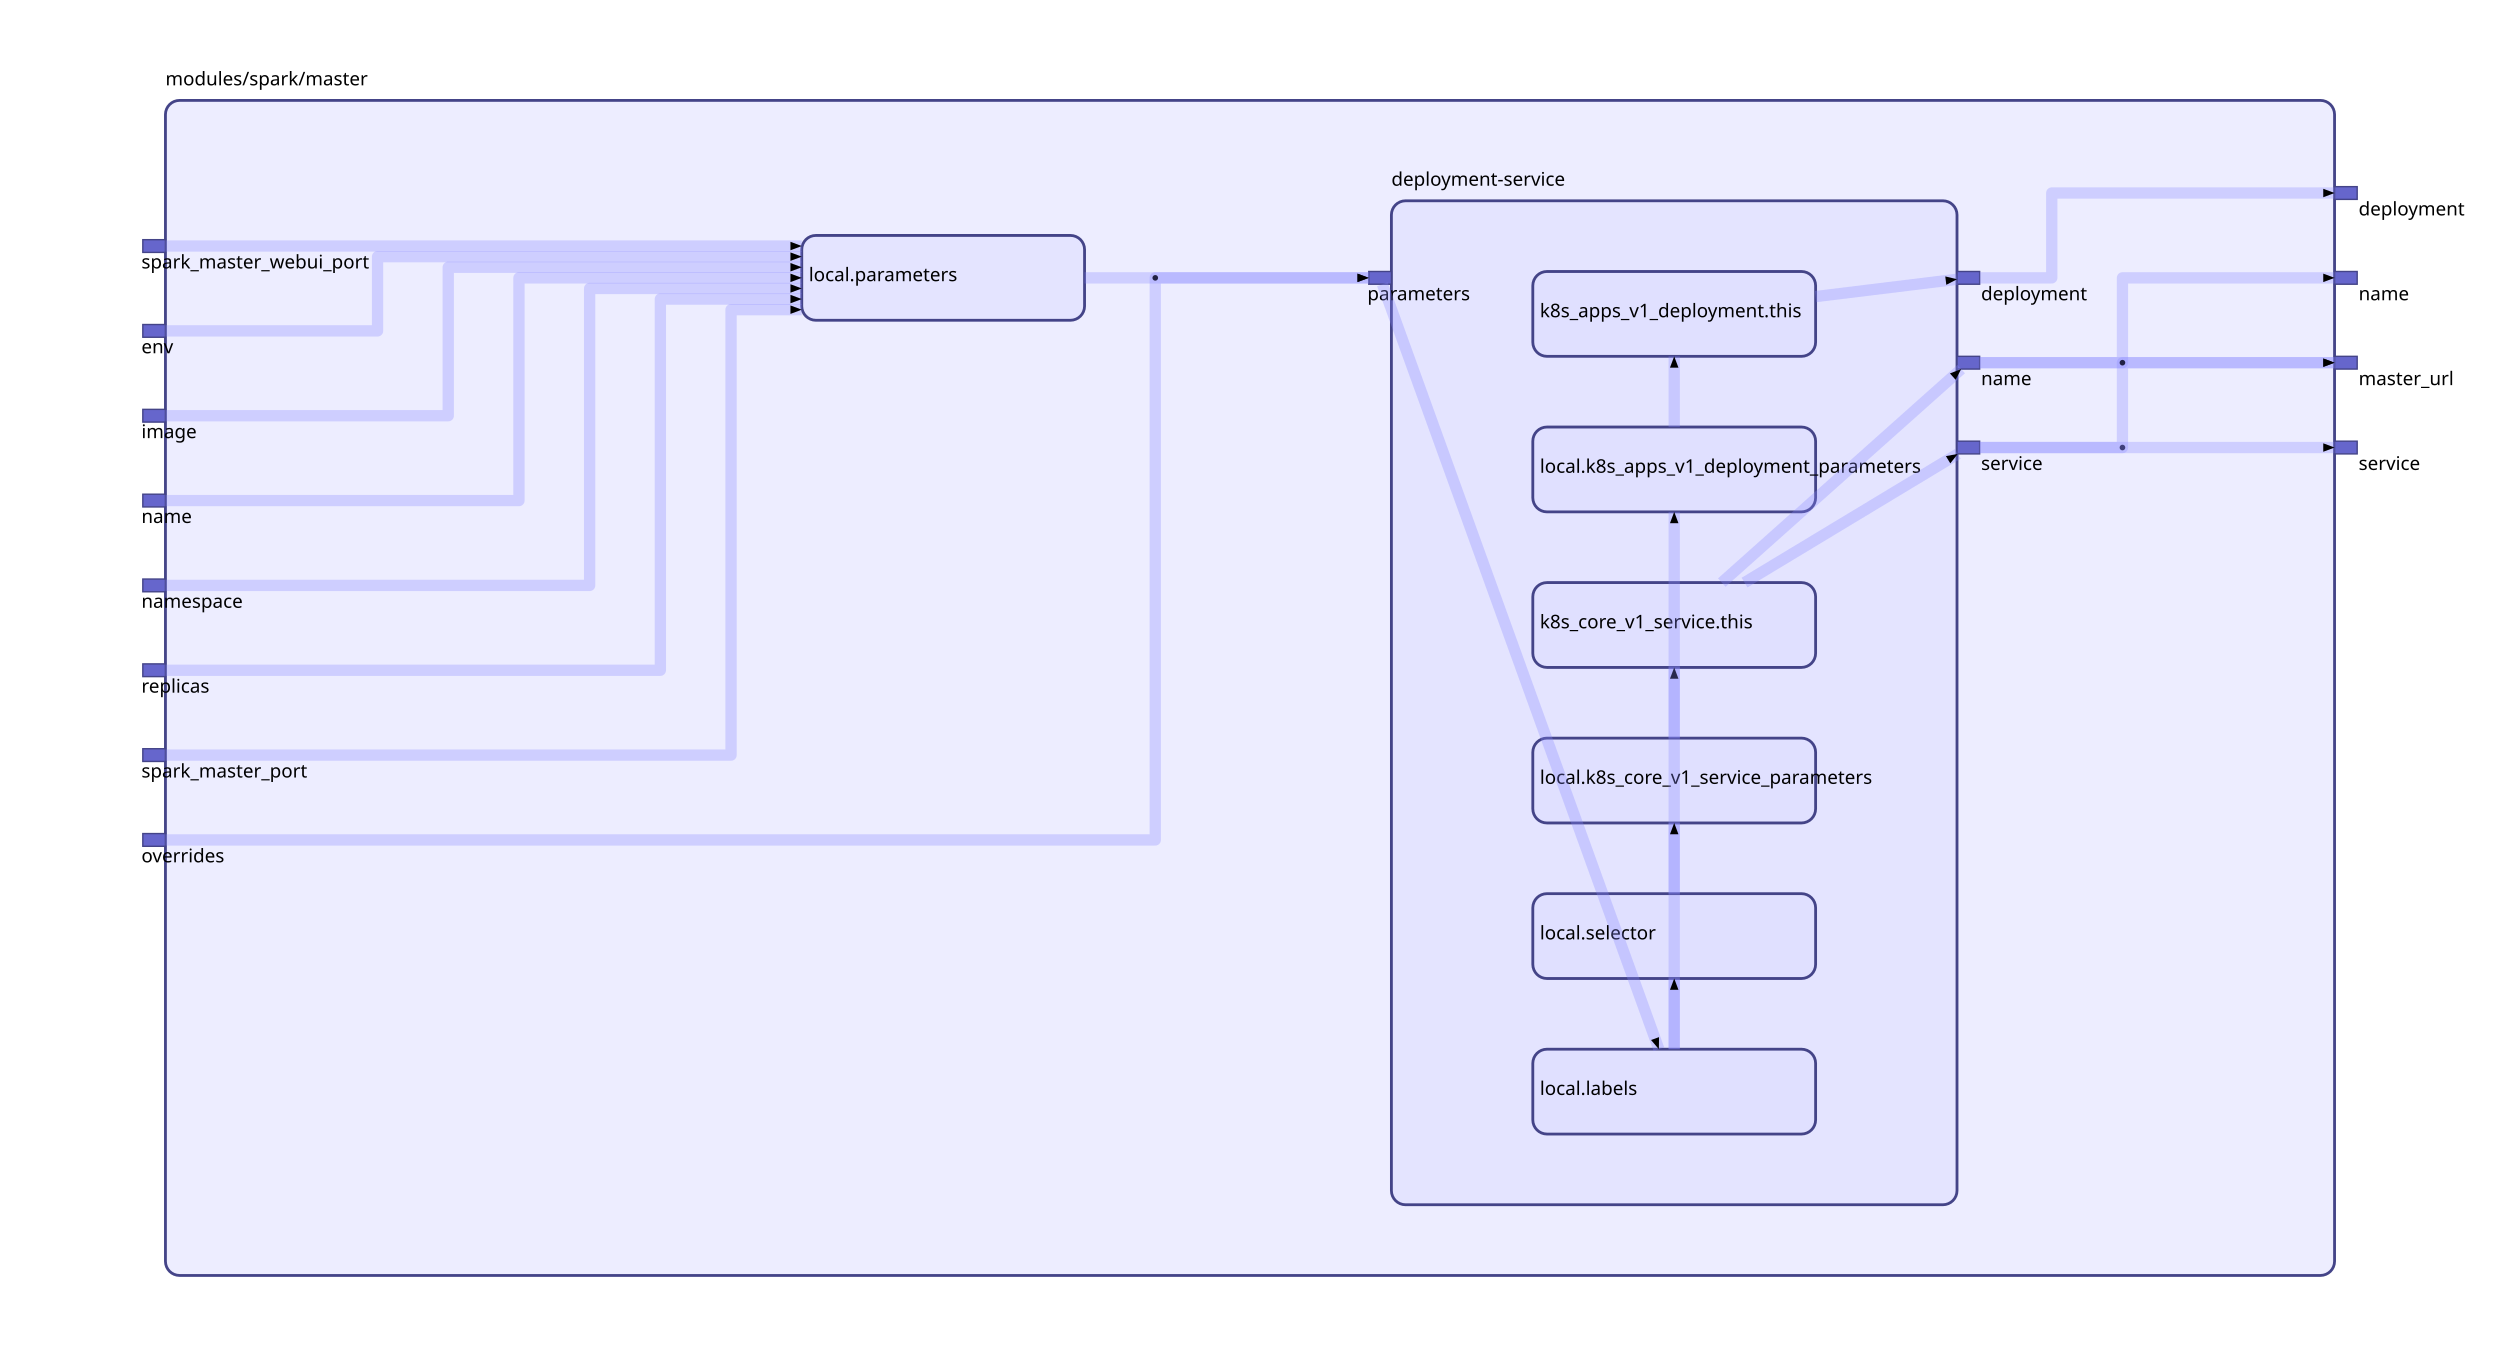
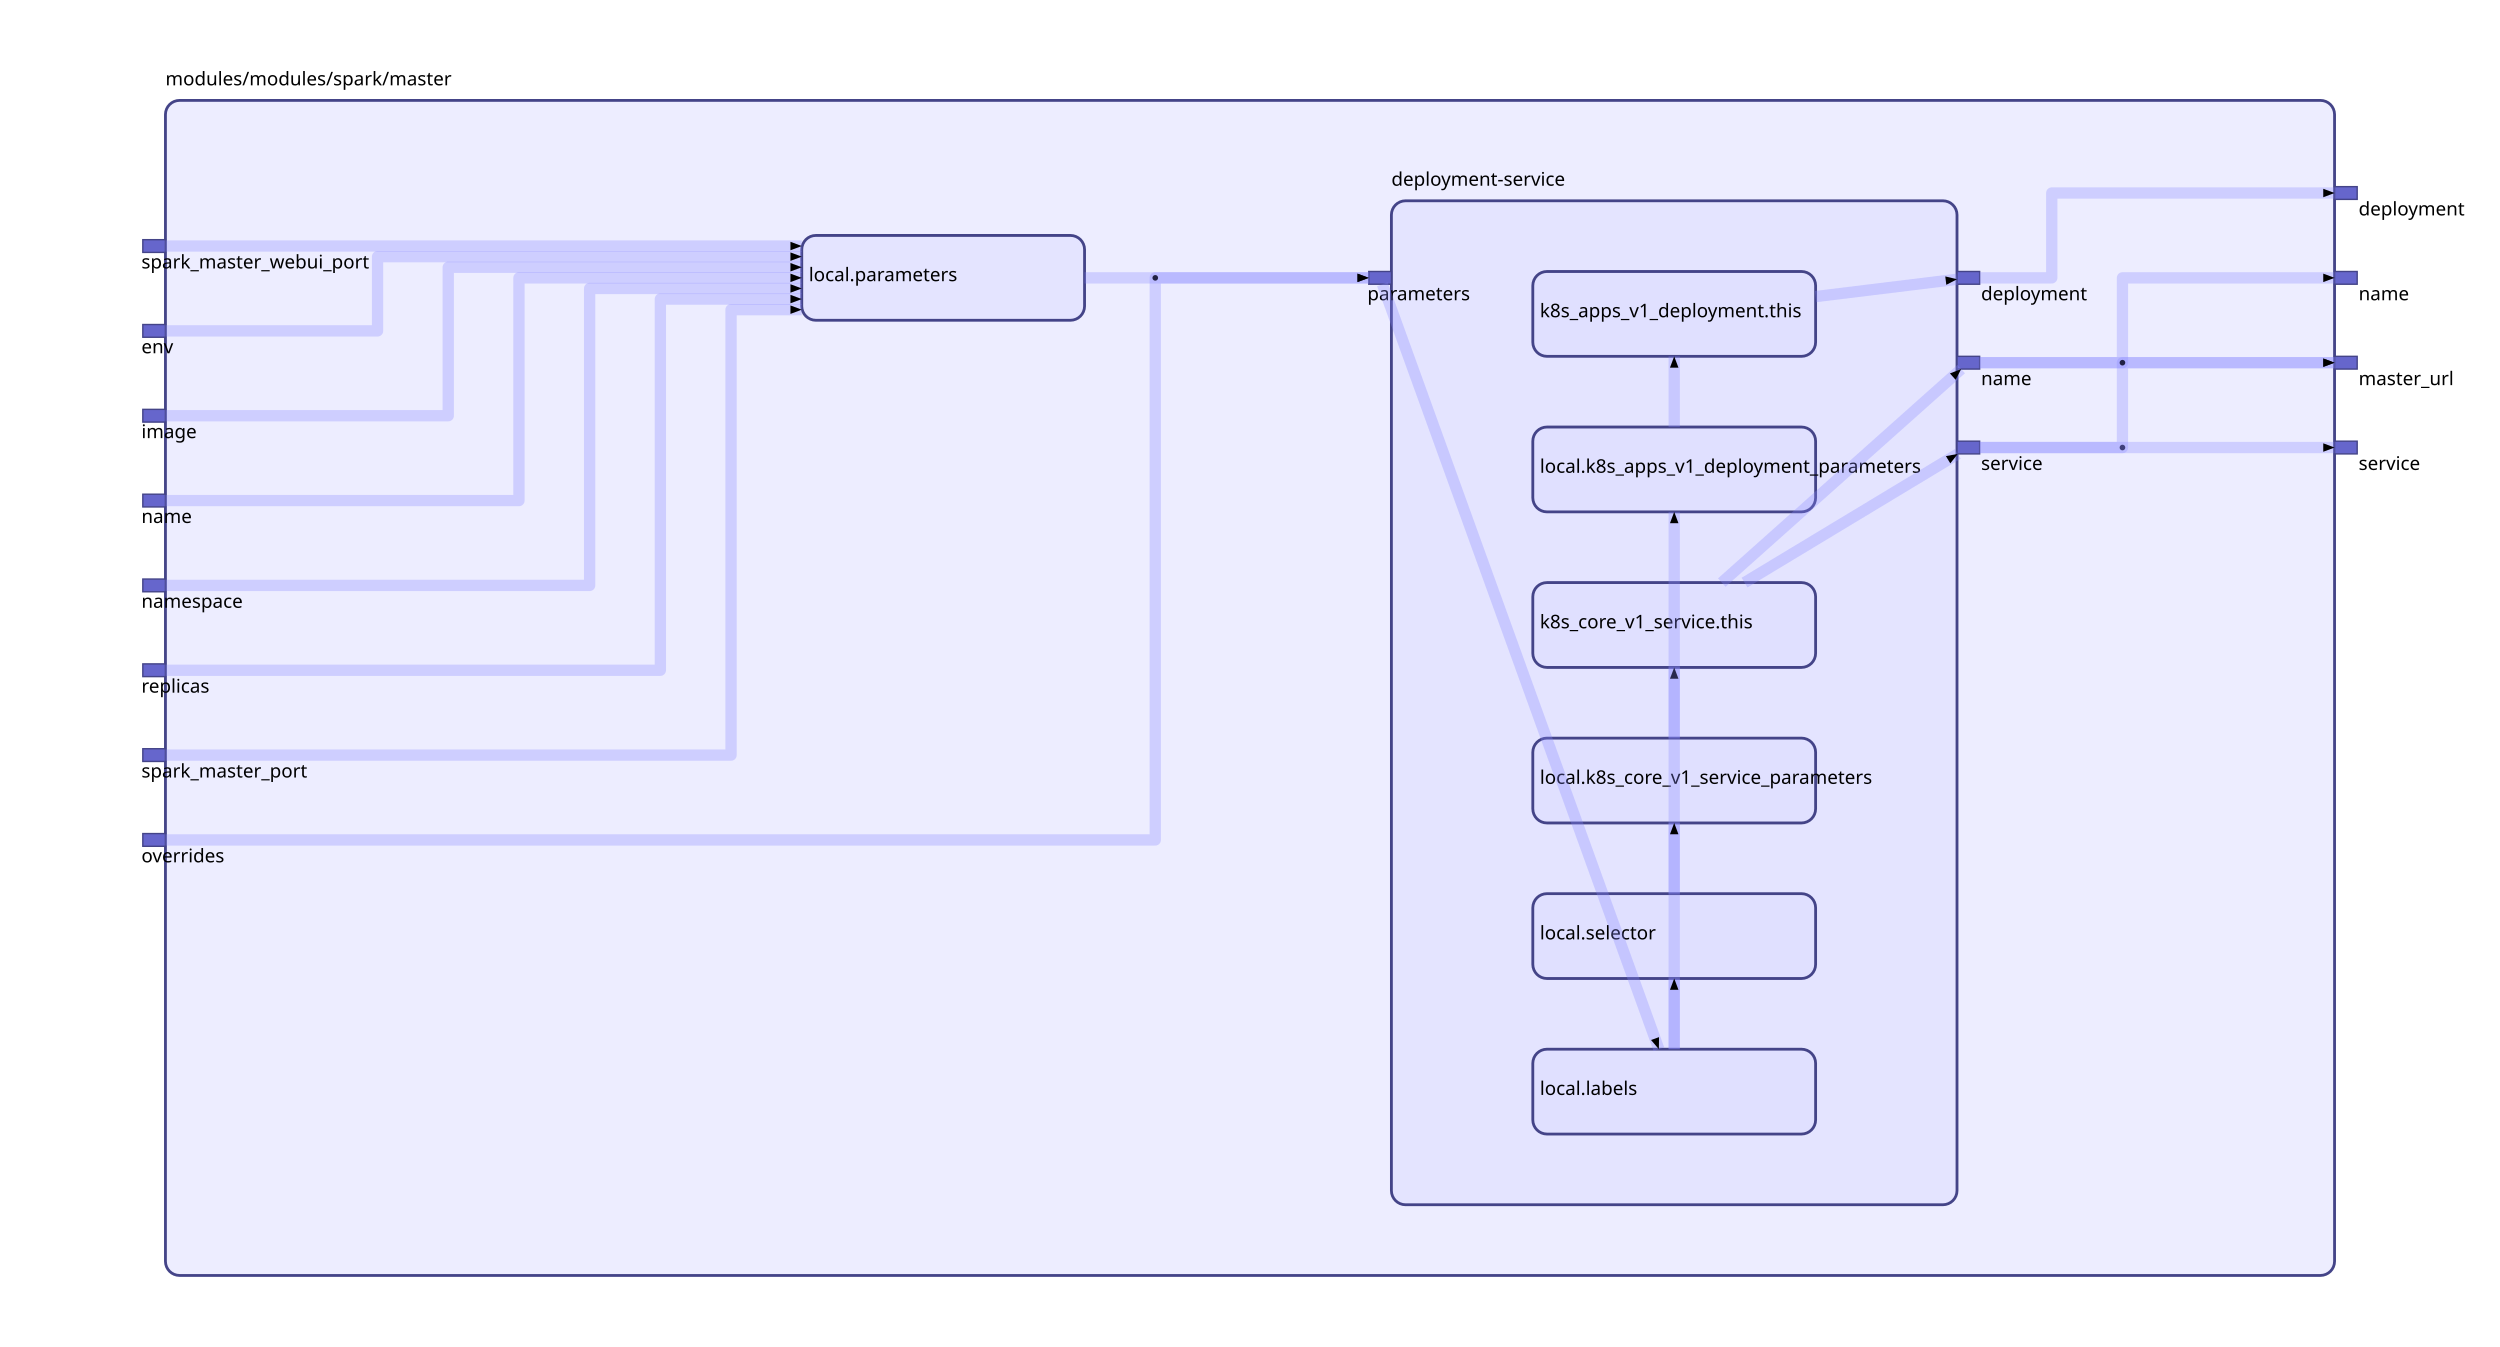
<svg xmlns="http://www.w3.org/2000/svg" id="sprotty_1" class="sprotty-graph sprotty" tabindex="1002" viewBox="0 0 1768 952">
  <style>
.elknode {
    stroke: #448;
    stroke-width: 2;
    fill: #ddf;
    fill-opacity: 0.5;
}

.elkport {
    stroke: #448;
    stroke-width: 1;
    fill: #66c;
}

.elkedge {
    fill: none;
    stroke: #88f;
    stroke-width: 8;
    stroke-opacity: 0.3;
    pointer-events: stroke;
    stroke-linejoin: round;
}

.elkedge:hover {
    stroke: #448;
    stroke-width: 8;
    stroke-opacity: 1;
    stroke-dasharray: 16px;
    stroke-dashoffset: 32px;
    animation: stroke 0.5s linear infinite;
}

@keyframes stroke {
    to {
        stroke-dashoffset: 0;
    }
}

.elkedge.arrow {
    fill: #336;
}

.elklabel {
    stroke-width: 0;
    stroke: #000;
    fill: #000;
    font-family: sans-serif;
    font-size: 10pt;
    dominant-baseline: hanging;
}

.elklabel:hover {
    font-size: 24pt;
}

.elkjunction {
    stroke: none;
    fill: #224;
}

.selected &gt; rect {
    stroke-width: 3;
}

.mouseover {
    stroke: #88f;
}
/*
 * Copyright (C) 2017 TypeFox and others.
 *
 * Licensed under the Apache License, Version 2.0 (the "License"); you may not use this file except in compliance with the License.
 * You may obtain a copy of the License at http://www.apache.org/licenses/LICENSE-2.0
 */

.sprotty {
    padding: 0px;
    font-family: "Helvetica Neue", Helvetica, Arial, sans-serif;
}

.sprotty-hidden {
    display: block;
    position: absolute;
    width: 0px;
    height: 0px;
}

.sprotty-popup {
    font-family: "Helvetica Neue", Helvetica, Arial, sans-serif;
    position: absolute;
    background: white;
    border-radius: 5px;
    border: 1px solid;
    max-width: 400px;
    min-width: 100px;
}

.sprotty-popup &gt; div {
    margin: 10px;
}

.sprotty-popup-closed {
    display: none;
}
</style>
  <g transform="scale(1) translate(0,0)">
    <g id="sprotty_3" transform="translate(117, 71)" opacity="1">
      <rect class="elknode" x="0" y="0" rx="10" width="1534" height="831" />
      <g id="sprotty_5" transform="translate(450, 95.5)" opacity="1">
        <rect class="elknode" x="0" y="0" rx="10" width="200" height="60" />
        <text id="sprotty_6" class="elklabel" transform="translate(5, 22) translate(0, 0)" opacity="1">local.parameters</text>
      </g>
      <g id="sprotty_28" transform="translate(867, 71)" opacity="1">
        <rect class="elknode" x="0" y="0" rx="10" width="400" height="710" />
        <g id="sprotty_30" transform="translate(100, 50)" opacity="1">
          <rect class="elknode" x="0" y="0" rx="10" width="200" height="60" />
          <text id="sprotty_31" class="elklabel" transform="translate(5, 22) translate(0, 0)" opacity="1">k8s_apps_v1_deployment.this</text>
        </g>
        <g id="sprotty_32" transform="translate(100, 160)" opacity="1">
          <rect class="elknode" x="0" y="0" rx="10" width="200" height="60" />
          <text id="sprotty_33" class="elklabel" transform="translate(5, 22) translate(0, 0)" opacity="1">local.k8s_apps_v1_deployment_parameters</text>
        </g>
        <g id="sprotty_35" transform="translate(100, 270)" opacity="1">
          <rect class="elknode" x="0" y="0" rx="10" width="200" height="60" />
          <text id="sprotty_36" class="elklabel" transform="translate(5, 22) translate(0, 0)" opacity="1">k8s_core_v1_service.this</text>
        </g>
        <g id="sprotty_37" transform="translate(100, 380)" opacity="1">
          <rect class="elknode" x="0" y="0" rx="10" width="200" height="60" />
          <text id="sprotty_38" class="elklabel" transform="translate(5, 22) translate(0, 0)" opacity="1">local.k8s_core_v1_service_parameters</text>
        </g>
        <g id="sprotty_40" transform="translate(100, 490)" opacity="1">
          <rect class="elknode" x="0" y="0" rx="10" width="200" height="60" />
          <text id="sprotty_41" class="elklabel" transform="translate(5, 22) translate(0, 0)" opacity="1">local.selector</text>
        </g>
        <g id="sprotty_43" transform="translate(100, 600)" opacity="1">
          <rect class="elknode" x="0" y="0" rx="10" width="200" height="60" />
          <text id="sprotty_44" class="elklabel" transform="translate(5, 22) translate(0, 0)" opacity="1">local.labels</text>
        </g>
        <g id="sprotty_46" transform="translate(-16, 50)" opacity="1">
          <rect class="elkport" x="0" y="0" width="16" height="9" />
          <text id="sprotty_47" class="elklabel" transform="translate(-1, 10) translate(0, 0)" opacity="1">parameters</text>
        </g>
        <g id="sprotty_50" transform="translate(400, 50)" opacity="1">
          <rect class="elkport" x="0" y="0" width="16" height="9" />
          <text id="sprotty_51" class="elklabel" transform="translate(17, 10) translate(0, 0)" opacity="1">deployment</text>
        </g>
        <g id="sprotty_53" transform="translate(400, 110)" opacity="1">
          <rect class="elkport" x="0" y="0" width="16" height="9" />
          <text id="sprotty_54" class="elklabel" transform="translate(17, 10) translate(0, 0)" opacity="1">name</text>
        </g>
        <g id="sprotty_56" transform="translate(400, 170)" opacity="1">
          <rect class="elkport" x="0" y="0" width="16" height="9" />
          <text id="sprotty_57" class="elklabel" transform="translate(17, 10) translate(0, 0)" opacity="1">service</text>
        </g>
        <text id="sprotty_29" class="elklabel" transform="translate(0, -21) translate(0, 0)" opacity="1">deployment-service</text>
      </g>
      <g id="sprotty_7" transform="translate(-16, 158.5)" opacity="1">
        <rect class="elkport" x="0" y="0" width="16" height="9" />
        <text id="sprotty_8" class="elklabel" transform="translate(-1, 10) translate(0, 0)" opacity="1">env</text>
      </g>
      <g id="sprotty_10" transform="translate(-16, 218.5)" opacity="1">
        <rect class="elkport" x="0" y="0" width="16" height="9" />
        <text id="sprotty_11" class="elklabel" transform="translate(-1, 10) translate(0, 0)" opacity="1">image</text>
      </g>
      <g id="sprotty_13" transform="translate(-16, 278.5)" opacity="1">
        <rect class="elkport" x="0" y="0" width="16" height="9" />
        <text id="sprotty_14" class="elklabel" transform="translate(-1, 10) translate(0, 0)" opacity="1">name</text>
      </g>
      <g id="sprotty_16" transform="translate(-16, 338.5)" opacity="1">
        <rect class="elkport" x="0" y="0" width="16" height="9" />
        <text id="sprotty_17" class="elklabel" transform="translate(-1, 10) translate(0, 0)" opacity="1">namespace</text>
      </g>
      <g id="sprotty_19" transform="translate(-16, 398.5)" opacity="1">
        <rect class="elkport" x="0" y="0" width="16" height="9" />
        <text id="sprotty_20" class="elklabel" transform="translate(-1, 10) translate(0, 0)" opacity="1">replicas</text>
      </g>
      <g id="sprotty_22" transform="translate(-16, 458.5)" opacity="1">
        <rect class="elkport" x="0" y="0" width="16" height="9" />
        <text id="sprotty_23" class="elklabel" transform="translate(-1, 10) translate(0, 0)" opacity="1">spark_master_port</text>
      </g>
      <g id="sprotty_25" transform="translate(-16, 98.5)" opacity="1">
        <rect class="elkport" x="0" y="0" width="16" height="9" />
        <text id="sprotty_26" class="elklabel" transform="translate(-1, 10) translate(0, 0)" opacity="1">spark_master_webui_port</text>
      </g>
      <g id="sprotty_60" transform="translate(-16, 518.5)" opacity="1">
        <rect class="elkport" x="0" y="0" width="16" height="9" />
        <text id="sprotty_61" class="elklabel" transform="translate(-1, 10) translate(0, 0)" opacity="1">overrides</text>
      </g>
      <g id="sprotty_63" transform="translate(1534, 61)" opacity="1">
        <rect class="elkport" x="0" y="0" width="16" height="9" />
        <text id="sprotty_64" class="elklabel" transform="translate(17, 10) translate(0, 0)" opacity="1">deployment</text>
      </g>
      <g id="sprotty_66" transform="translate(1534, 181)" opacity="1">
        <rect class="elkport" x="0" y="0" width="16" height="9" />
        <text id="sprotty_67" class="elklabel" transform="translate(17, 10) translate(0, 0)" opacity="1">master_url</text>
      </g>
      <g id="sprotty_70" transform="translate(1534, 121)" opacity="1">
        <rect class="elkport" x="0" y="0" width="16" height="9" />
        <text id="sprotty_71" class="elklabel" transform="translate(17, 10) translate(0, 0)" opacity="1">name</text>
      </g>
      <g id="sprotty_73" transform="translate(1534, 241)" opacity="1">
        <rect class="elkport" x="0" y="0" width="16" height="9" />
        <text id="sprotty_74" class="elklabel" transform="translate(17, 10) translate(0, 0)" opacity="1">service</text>
      </g>
-       <text id="sprotty_4" class="elklabel" transform="translate(0, -21) translate(0, 0)" opacity="1">modules/spark/master</text>
+       <text id="sprotty_4" class="elklabel" transform="translate(0, -21) translate(0, 0)" opacity="1">modules/modules/spark/master</text>
      <g id="sprotty_9" class="sprotty-edge" opacity="1">
        <path class="elkedge" d="M 0,163 L 150,163 L 150,110.5 L 450,110.5" />
        <path class="edge arrow" d="M 0,0 L 8,-3 L 8,3 Z" transform="rotate(180 450 110.5) translate(450 110.5)" />
      </g>
      <g id="sprotty_12" class="sprotty-edge" opacity="1">
        <path class="elkedge" d="M 0,223 L 200,223 L 200,118 L 450,118" />
        <path class="edge arrow" d="M 0,0 L 8,-3 L 8,3 Z" transform="rotate(180 450 118) translate(450 118)" />
      </g>
      <g id="sprotty_15" class="sprotty-edge" opacity="1">
        <path class="elkedge" d="M 0,283 L 250,283 L 250,125.5 L 450,125.5" />
        <path class="edge arrow" d="M 0,0 L 8,-3 L 8,3 Z" transform="rotate(180 450 125.5) translate(450 125.5)" />
      </g>
      <g id="sprotty_18" class="sprotty-edge" opacity="1">
        <path class="elkedge" d="M 0,343 L 300,343 L 300,133 L 450,133" />
        <path class="edge arrow" d="M 0,0 L 8,-3 L 8,3 Z" transform="rotate(180 450 133) translate(450 133)" />
      </g>
      <g id="sprotty_21" class="sprotty-edge" opacity="1">
        <path class="elkedge" d="M 0,403 L 350,403 L 350,140.5 L 450,140.5" />
        <path class="edge arrow" d="M 0,0 L 8,-3 L 8,3 Z" transform="rotate(180 450 140.5) translate(450 140.5)" />
      </g>
      <g id="sprotty_24" class="sprotty-edge" opacity="1">
        <path class="elkedge" d="M 0,463 L 400,463 L 400,148 L 450,148" />
        <path class="edge arrow" d="M 0,0 L 8,-3 L 8,3 Z" transform="rotate(180 450 148) translate(450 148)" />
      </g>
      <g id="sprotty_27" class="sprotty-edge" opacity="1">
        <path class="elkedge" d="M 0,103 L 450,103" />
        <path class="edge arrow" d="M 0,0 L 8,-3 L 8,3 Z" transform="rotate(180 450 103) translate(450 103)" />
      </g>
      <g id="sprotty_34" class="sprotty-edge" opacity="1">
        <path class="elkedge" d="M 1067,231 L 1067,181" />
        <path class="edge arrow" d="M 0,0 L 8,-3 L 8,3 Z" transform="rotate(90 1067 181) translate(1067 181)" />
      </g>
      <g id="sprotty_39" class="sprotty-edge" opacity="1">
        <path class="elkedge" d="M 1067,451 L 1067,401" />
        <path class="edge arrow" d="M 0,0 L 8,-3 L 8,3 Z" transform="rotate(90 1067 401) translate(1067 401)" />
      </g>
      <g id="sprotty_42" class="sprotty-edge" opacity="1">
        <path class="elkedge" d="M 1067,561 L 1067,291" />
        <path class="edge arrow" d="M 0,0 L 8,-3 L 8,3 Z" transform="rotate(90 1067 291) translate(1067 291)" />
      </g>
      <g id="sprotty_45" class="sprotty-edge" opacity="1">
        <path class="elkedge" d="M 1067,671 L 1067,511" />
        <path class="edge arrow" d="M 0,0 L 8,-3 L 8,3 Z" transform="rotate(90 1067 511) translate(1067 511)" />
      </g>
      <g id="sprotty_48" class="sprotty-edge" opacity="1">
        <path class="elkedge" d="M 860.626,130 L 1056.157,671" />
        <path class="edge arrow" d="M 0,0 L 8,-3 L 8,3 Z" transform="rotate(-109.8711 1056.157 671) translate(1056.157 671)" />
      </g>
      <g id="sprotty_49" class="sprotty-edge" opacity="1">
        <path class="elkedge" d="M 1067,671 L 1067,621" />
        <path class="edge arrow" d="M 0,0 L 8,-3 L 8,3 Z" transform="rotate(90 1067 621) translate(1067 621)" />
      </g>
      <g id="sprotty_52" class="sprotty-edge" opacity="1">
        <path class="elkedge" d="M 1167,138.74 L 1267,126.481" />
        <path class="edge arrow" d="M 0,0 L 8,-3 L 8,3 Z" transform="rotate(173.0106 1267 126.4808) translate(1267 126.4808)" />
      </g>
      <g id="sprotty_55" class="sprotty-edge" opacity="1">
        <path class="elkedge" d="M 1100.639,341 L 1269.954,190" />
        <path class="edge arrow" d="M 0,0 L 8,-3 L 8,3 Z" transform="rotate(138.2726 1269.954 190) translate(1269.954 190)" />
      </g>
      <g id="sprotty_58" class="sprotty-edge" opacity="1">
        <path class="elkedge" d="M 1116.721,341 L 1267.542,250" />
        <path class="edge arrow" d="M 0,0 L 8,-3 L 8,3 Z" transform="rotate(148.8947 1267.542 250) translate(1267.542 250)" />
      </g>
      <g id="sprotty_59" class="sprotty-edge" opacity="1">
        <path class="elkedge" d="M 650,125.5 L 851,125.5" />
        <path class="edge arrow" d="M 0,0 L 8,-3 L 8,3 Z" transform="rotate(180 851 125.5) translate(851 125.5)" />
      </g>
      <g id="sprotty_62" class="sprotty-edge" opacity="1">
        <path class="elkedge" d="M 0,523 L 700,523 L 700,125.5 L 851,125.5" />
        <path class="edge arrow" d="M 0,0 L 8,-3 L 8,3 Z" transform="rotate(180 851 125.5) translate(851 125.5)" />
        <g id="sprotty_62_j0" transform="translate(700, 125.5)" opacity="1">
          <circle class="elkjunction" r="2" />
        </g>
      </g>
      <g id="sprotty_65" class="sprotty-edge" opacity="1">
        <path class="elkedge" d="M 1283,125.5 L 1334,125.5 L 1334,65.5 L 1534,65.5" />
        <path class="edge arrow" d="M 0,0 L 8,-3 L 8,3 Z" transform="rotate(180 1534 65.5) translate(1534 65.5)" />
      </g>
      <g id="sprotty_68" class="sprotty-edge" opacity="1">
        <path class="elkedge" d="M 1283,185.5 L 1534,185.5" />
        <path class="edge arrow" d="M 0,0 L 8,-3 L 8,3 Z" transform="rotate(180 1534 185.5) translate(1534 185.5)" />
      </g>
      <g id="sprotty_69" class="sprotty-edge" opacity="1">
        <path class="elkedge" d="M 1283,245.5 L 1384,245.5 L 1384,185.5 L 1534,185.5" />
        <path class="edge arrow" d="M 0,0 L 8,-3 L 8,3 Z" transform="rotate(180 1534 185.5) translate(1534 185.5)" />
        <g id="sprotty_69_j0" transform="translate(1384, 245.5)" opacity="1">
          <circle class="elkjunction" r="2" />
        </g>
      </g>
      <g id="sprotty_72" class="sprotty-edge" opacity="1">
        <path class="elkedge" d="M 1283,185.5 L 1384,185.5 L 1384,125.5 L 1534,125.5" />
        <path class="edge arrow" d="M 0,0 L 8,-3 L 8,3 Z" transform="rotate(180 1534 125.5) translate(1534 125.5)" />
        <g id="sprotty_72_j0" transform="translate(1384, 185.5)" opacity="1">
          <circle class="elkjunction" r="2" />
        </g>
      </g>
      <g id="sprotty_75" class="sprotty-edge" opacity="1">
        <path class="elkedge" d="M 1283,245.5 L 1534,245.5" />
        <path class="edge arrow" d="M 0,0 L 8,-3 L 8,3 Z" transform="rotate(180 1534 245.5) translate(1534 245.5)" />
      </g>
    </g>
  </g>
</svg>
